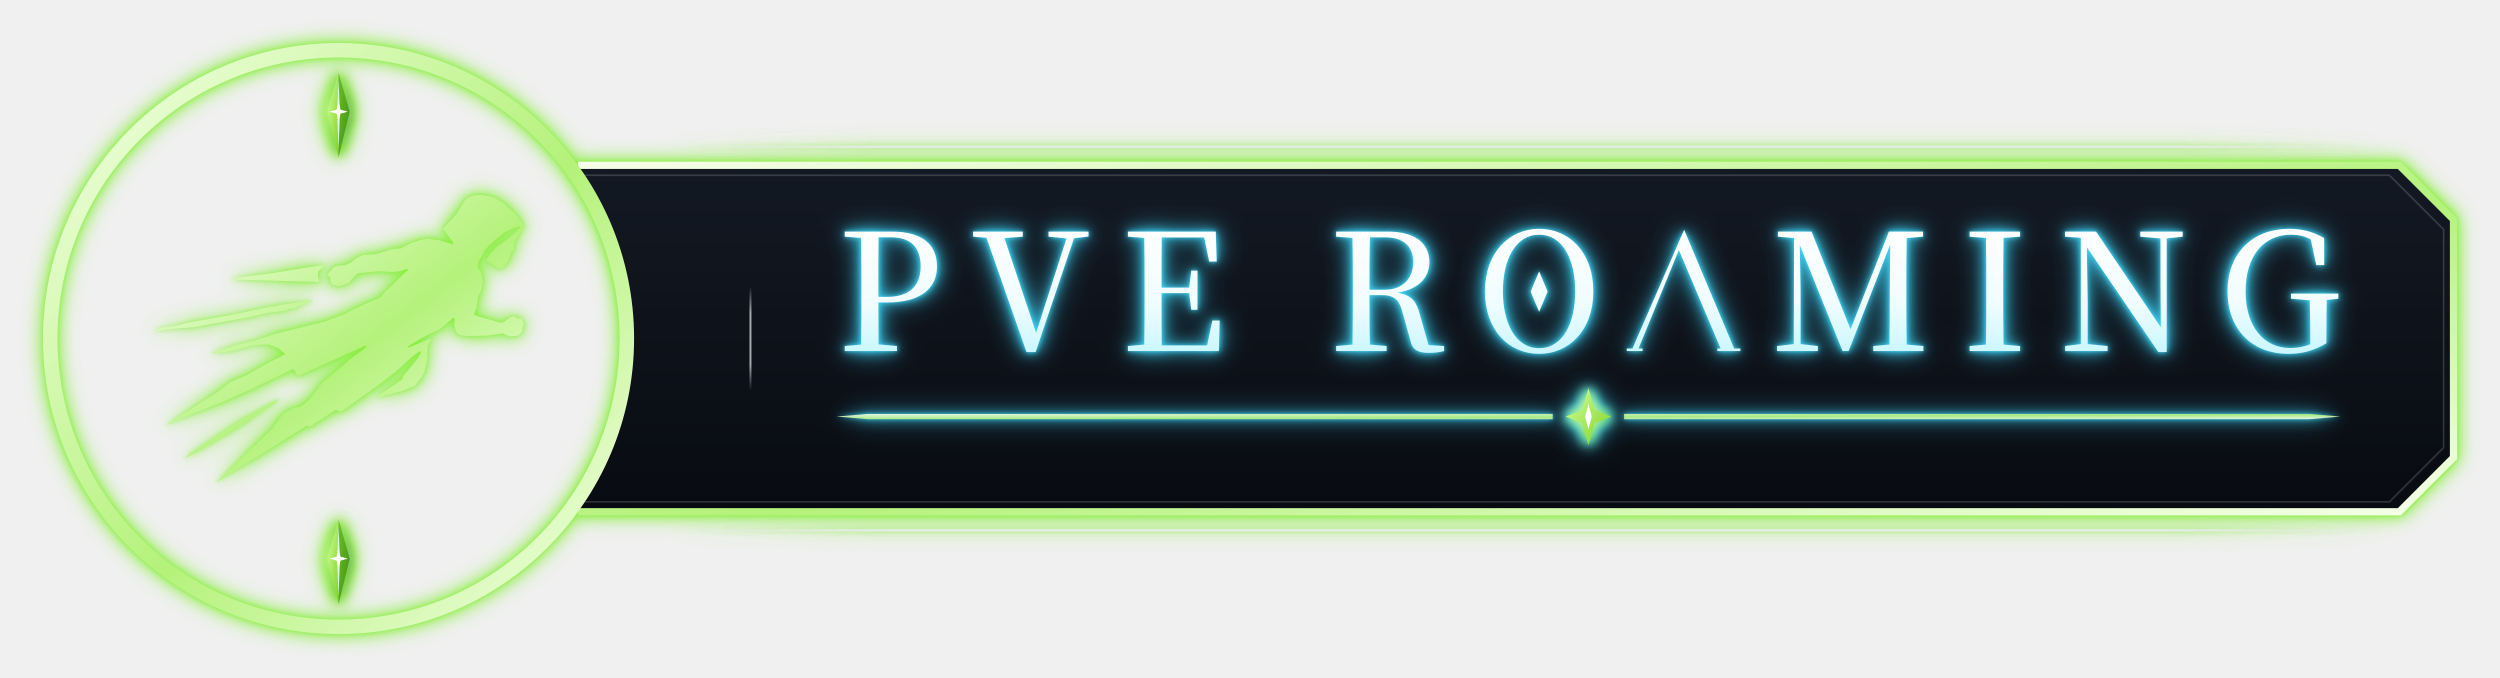
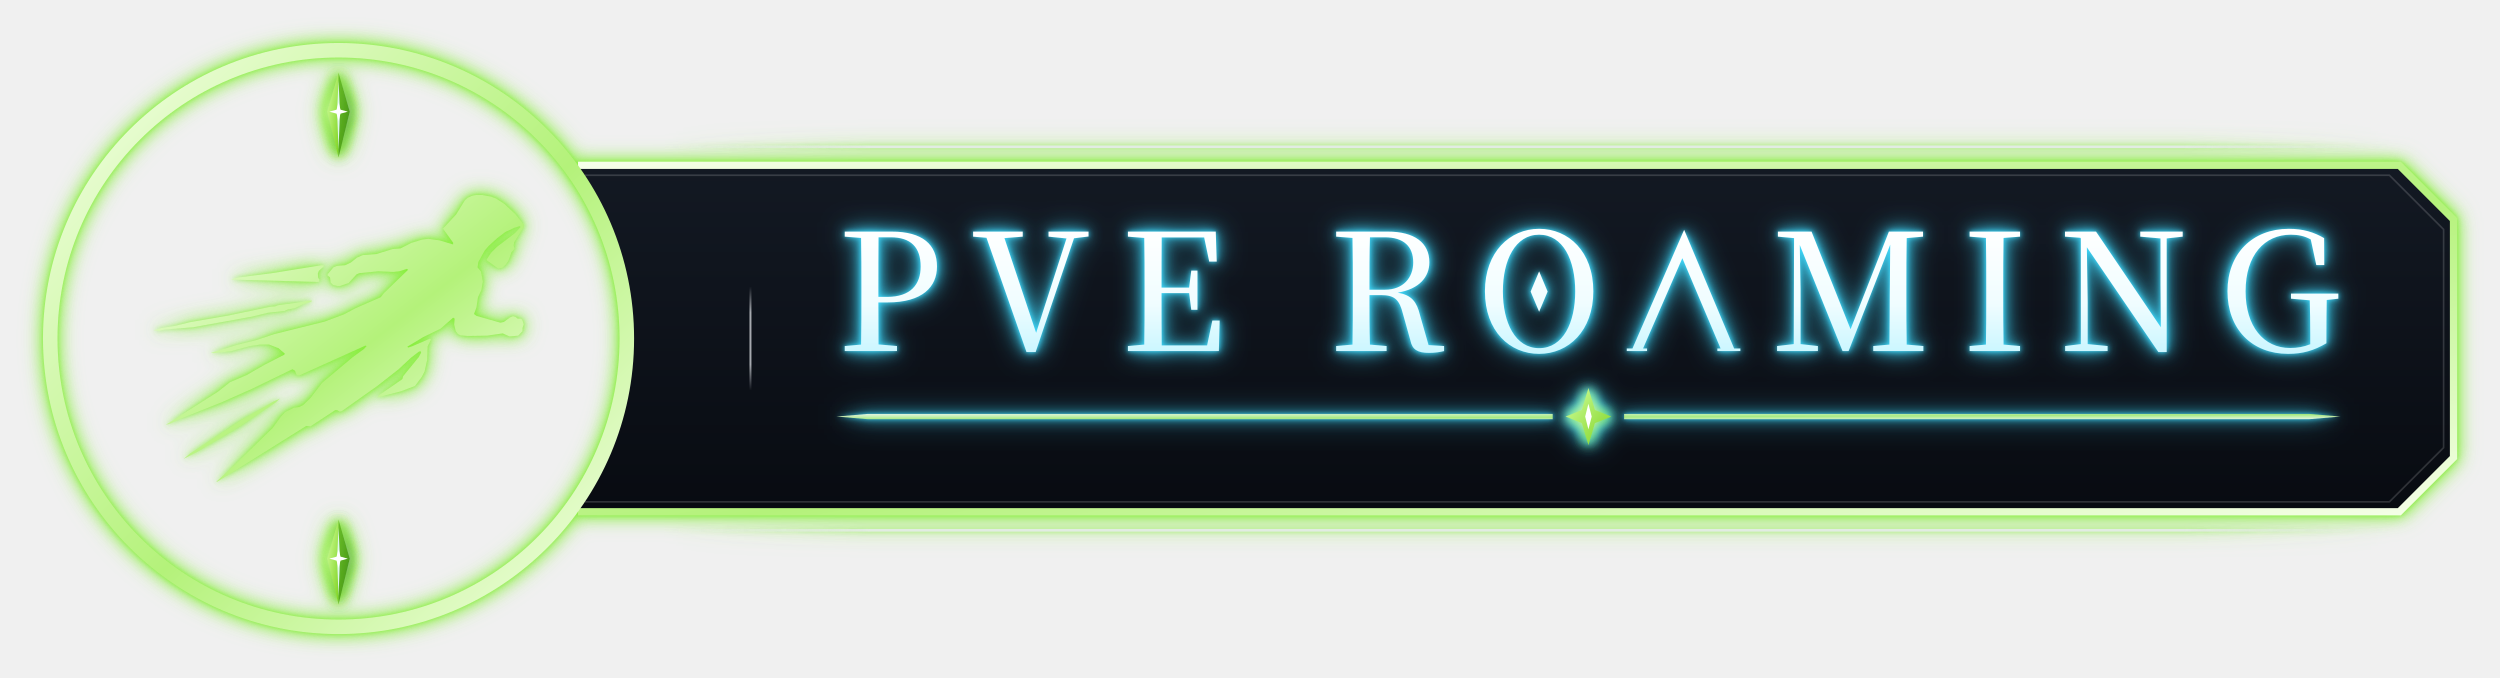
<svg xmlns="http://www.w3.org/2000/svg" viewBox="0 0 3781 1024" role="img" aria-labelledby="fa-profils-bouton-roaming-selectionne-title fa-profils-bouton-roaming-selectionne-desc">
  <defs>
    <linearGradient id="fa-profils-bouton-roaming-selectionne-silver" x1="0" y1="0" x2="1" y2="1">
      <stop offset="0" stop-color="#f6ffe9" />
      <stop offset="0.55" stop-color="#b4f27a" />
      <stop offset="1" stop-color="#f6ffe9" />
    </linearGradient>
    <linearGradient id="fa-profils-bouton-roaming-selectionne-silverText" x1="0" y1="0" x2="0" y2="1">
      <stop offset="0" stop-color="#ffffff" />
      <stop offset="0.6" stop-color="#f0fdff" />
      <stop offset="1" stop-color="#c9f6ff" />
    </linearGradient>
    <linearGradient id="fa-profils-bouton-roaming-selectionne-cyanL" x1="0" y1="0" x2="1" y2="1">
      <stop offset="0" stop-color="#d3ff9f" />
      <stop offset="1" stop-color="#7ed321" />
    </linearGradient>
    <linearGradient id="fa-profils-bouton-roaming-selectionne-cyanR" x1="0" y1="0" x2="1" y2="1">
      <stop offset="0" stop-color="#6bbf2a" />
      <stop offset="1" stop-color="#3f8f12" />
    </linearGradient>
    <filter id="fa-profils-bouton-roaming-selectionne-glow" x="-150%" y="-30%" width="400%" height="160%">
      <feGaussianBlur stdDeviation="9" result="b" />
      <feMerge>
        <feMergeNode in="b" />
        <feMergeNode in="b" />
        <feMergeNode in="SourceGraphic" />
      </feMerge>
    </filter>
    <filter id="fa-profils-bouton-roaming-selectionne-glowSoft" x="-50%" y="-50%" width="200%" height="200%">
      <feGaussianBlur stdDeviation="4" result="b" />
      <feMerge>
        <feMergeNode in="b" />
        <feMergeNode in="SourceGraphic" />
      </feMerge>
    </filter>
    <linearGradient id="fa-profils-bouton-roaming-selectionne-plateFill" x1="0" y1="0" x2="0" y2="1">
      <stop offset="0" stop-color="#131923" />
      <stop offset="1" stop-color="#080b11" />
    </linearGradient>
    <linearGradient id="fa-profils-bouton-roaming-selectionne-fadeH" x1="0" y1="0" x2="1" y2="0">
      <stop offset="0" stop-color="#e8ebef" stop-opacity="0" />
      <stop offset="0.12" stop-color="#e8ebef" stop-opacity="0.85" />
      <stop offset="0.88" stop-color="#e8ebef" stop-opacity="0.85" />
      <stop offset="1" stop-color="#e8ebef" stop-opacity="0" />
    </linearGradient>
    <linearGradient id="fa-profils-bouton-roaming-selectionne-fadeV" x1="0" y1="0" x2="0" y2="1">
      <stop offset="0" stop-color="#e8ebef" stop-opacity="0" />
      <stop offset="0.25" stop-color="#e8ebef" stop-opacity="0.7" />
      <stop offset="0.75" stop-color="#e8ebef" stop-opacity="0.7" />
      <stop offset="1" stop-color="#e8ebef" stop-opacity="0" />
    </linearGradient>
    <filter id="fa-profils-bouton-roaming-selectionne-glowStar" x="-100%" y="-100%" width="300%" height="300%">
      <feGaussianBlur stdDeviation="9" result="b" />
      <feMerge>
        <feMergeNode in="b" />
        <feMergeNode in="b" />
        <feMergeNode in="SourceGraphic" />
      </feMerge>
    </filter>
    <filter id="fa-profils-bouton-roaming-selectionne-haloLogo" filterUnits="userSpaceOnUse" x="0" y="0" width="3781" height="1024" color-interpolation-filters="sRGB">
      <feGaussianBlur in="SourceAlpha" stdDeviation="4" result="b0" />
      <feFlood flood-color="#86ee3a" flood-opacity="0.9" />
      <feComposite in2="b0" operator="in" result="h0" />
      <feGaussianBlur in="SourceAlpha" stdDeviation="12" result="b1" />
      <feFlood flood-color="#86ee3a" flood-opacity="0.85" />
      <feComposite in2="b1" operator="in" result="h1" />
      <feGaussianBlur in="SourceAlpha" stdDeviation="17" result="b2" />
      <feFlood flood-color="#86ee3a" flood-opacity="0.7" />
      <feComposite in2="b2" operator="in" result="h2" />
      <feMerge>
        <feMergeNode in="h2" />
        <feMergeNode in="h1" />
        <feMergeNode in="h0" />
        <feMergeNode in="SourceGraphic" />
      </feMerge>
    </filter>
    <filter id="fa-profils-bouton-roaming-selectionne-haloTexte" filterUnits="userSpaceOnUse" x="0" y="0" width="3781" height="1024" color-interpolation-filters="sRGB">
      <feGaussianBlur in="SourceAlpha" stdDeviation="4" result="b0" />
      <feFlood flood-color="#3fdcff" flood-opacity="1.0" />
      <feComposite in2="b0" operator="in" result="h0" />
      <feGaussianBlur in="SourceAlpha" stdDeviation="10" result="b1" />
      <feFlood flood-color="#3fdcff" flood-opacity="0.95" />
      <feComposite in2="b1" operator="in" result="h1" />
      <feGaussianBlur in="SourceAlpha" stdDeviation="20" result="b2" />
      <feFlood flood-color="#3fdcff" flood-opacity="0.85" />
      <feComposite in2="b2" operator="in" result="h2" />
      <feMerge>
        <feMergeNode in="h2" />
        <feMergeNode in="h1" />
        <feMergeNode in="h0" />
        <feMergeNode in="SourceGraphic" />
      </feMerge>
    </filter>
  </defs>
  <g filter="url(#fa-profils-bouton-roaming-selectionne-haloLogo)">
    <g shape-rendering="geometricPrecision">
      <rect x="1010" y="220" width="2599" height="4" fill="url(#fa-profils-bouton-roaming-selectionne-fadeH)" />
      <rect x="1010" y="800" width="2599" height="4" fill="url(#fa-profils-bouton-roaming-selectionne-fadeH)" />
      <path d="M 874.2 250.0 L 3628.7 250.0 L 3710.7 332.0 L 3710.7 692.0 L 3628.7 774.0 L 874.2 774.0 L 865.5 774.0 A 440 440 0 0 0 865.5 250.0 Z" fill="url(#fa-profils-bouton-roaming-selectionne-plateFill)" />
      <path d="M 884.6 265.0 L 3613.7 265.0 L 3695.7 347.0 L 3695.7 677.0 L 3613.7 759.0 L 884.6 759.0" fill="none" stroke="#ffffff" stroke-opacity="0.16" stroke-width="2.5" stroke-linejoin="miter" />
      <path d="M 874.2 250.0 L 3628.7 250.0 L 3710.7 332.0 L 3710.7 692.0 L 3628.7 774.0 L 874.2 774.0" fill="none" stroke="url(#fa-profils-bouton-roaming-selectionne-silver)" stroke-width="11" stroke-linejoin="miter" stroke-linecap="butt" />
      <rect x="1133.5" y="433.4" width="3" height="157.2" fill="url(#fa-profils-bouton-roaming-selectionne-fadeV)" />
    </g>
    <g shape-rendering="geometricPrecision">
      <circle cx="512" cy="512" r="436" fill="none" stroke="url(#fa-profils-bouton-roaming-selectionne-silver)" stroke-width="22" />
      <g transform="translate(512 512) scale(2.3069) translate(-159.38 -182.88)">
        <path d="M 121.0 222.2 L 117.0 224.0 L 96.0 236.0 L 62.0 258.2 L 57.8 261.8 L 66.8 257.2 L 94.0 241.0 L 118.2 224.8 Z M 142.0 158.0 L 138.8 158.0 L 134.8 159.0 L 119.8 161.0 L 117.8 161.8 L 114.8 162.0 L 87.2 167.8 L 61.8 172.2 L 52.5 174.5 L 43.2 176.0 L 38.0 177.5 L 41.8 177.8 L 45.2 177.0 L 64.0 175.5 L 102.8 168.5 L 113.0 166.0 L 124.0 164.8 L 126.2 163.8 L 130.8 163.0 L 135.8 160.5 L 141.5 158.8 Z M 149.8 135.0 L 148.2 134.8 L 116.0 140.0 L 92.5 143.0 L 88.8 144.2 L 146.2 145.8 L 146.8 145.5 L 146.8 144.2 L 146.0 143.0 L 145.8 140.2 L 146.5 138.5 L 149.8 135.5 Z M 275.5 101.5 L 268.0 94.5 L 262.5 91.0 L 259.2 89.8 L 253.8 88.8 L 249.5 88.8 L 247.2 89.2 L 244.2 90.5 L 242.2 92.2 L 236.5 101.5 L 227.8 110.8 L 234.5 120.0 L 234.5 121.2 L 225.5 118.5 L 218.2 117.5 L 214.2 118.0 L 207.0 120.2 L 200.0 123.8 L 194.8 124.2 L 184.2 127.5 L 175.2 128.2 L 171.5 129.8 L 167.5 133.0 L 163.8 134.8 L 158.5 135.2 L 156.0 136.2 L 152.2 140.8 L 152.2 141.5 L 153.8 142.8 L 154.2 146.2 L 155.8 147.8 L 158.8 148.5 L 160.2 148.5 L 166.0 146.5 L 171.2 140.8 L 173.0 140.0 L 185.5 138.8 L 195.2 139.2 L 199.2 138.8 L 204.2 137.2 L 205.0 137.8 L 189.2 153.0 L 187.0 155.8 L 170.5 163.0 L 163.0 167.0 L 150.2 171.8 L 117.2 180.0 L 105.8 183.8 L 93.0 187.0 L 75.8 192.2 L 77.2 192.5 L 88.8 191.2 L 101.5 187.8 L 108.2 186.8 L 113.8 186.8 L 120.0 189.2 L 124.2 192.8 L 123.8 193.5 L 111.0 200.0 L 99.2 206.8 L 88.2 211.5 L 80.2 217.8 L 46.0 239.5 L 48.8 238.8 L 57.5 234.8 L 82.5 224.8 L 102.8 215.8 L 129.2 203.0 L 130.8 204.0 L 132.0 207.0 L 133.5 207.2 L 177.0 187.5 L 177.8 187.8 L 176.0 189.8 L 168.8 195.0 L 148.5 212.0 L 141.0 221.8 L 136.2 226.5 L 133.5 227.8 L 130.2 228.2 L 124.5 231.0 L 121.2 234.5 L 116.2 241.5 L 92.8 264.2 L 79.5 276.5 L 79.5 277.0 L 138.2 240.2 L 141.0 240.5 L 157.2 229.8 L 158.5 229.8 L 160.2 230.8 L 161.5 230.5 L 184.5 214.2 L 198.8 203.0 L 206.8 195.5 L 212.0 191.5 L 213.2 191.2 L 213.5 192.2 L 212.0 195.0 L 201.8 207.5 L 201.2 209.5 L 186.2 219.8 L 184.8 221.5 L 200.2 217.5 L 209.5 214.0 L 214.0 208.0 L 215.8 204.5 L 217.5 196.8 L 217.8 188.0 L 220.0 183.5 L 219.2 183.0 L 207.5 188.0 L 205.0 188.8 L 204.5 188.2 L 214.8 182.0 L 226.2 176.5 L 234.5 169.2 L 235.5 169.8 L 235.2 173.8 L 236.2 178.0 L 237.5 179.8 L 239.2 180.8 L 244.0 181.2 L 256.8 181.0 L 267.0 179.5 L 271.5 181.5 L 277.2 181.0 L 280.0 178.0 L 280.0 176.0 L 280.8 173.5 L 279.8 170.5 L 279.0 169.8 L 276.8 169.8 L 275.5 168.8 L 273.8 168.2 L 271.8 169.0 L 267.8 172.0 L 265.5 172.5 L 249.8 168.0 L 248.2 166.8 L 249.8 162.5 L 250.8 155.8 L 253.0 151.2 L 254.0 145.5 L 252.8 139.0 L 250.5 136.2 L 251.0 132.8 L 255.2 125.2 L 257.8 122.2 L 263.5 117.0 L 268.8 113.0 L 274.8 110.2 L 278.2 109.2 L 278.8 109.8 L 275.0 113.8 L 263.2 122.8 L 259.5 126.5 L 256.5 131.0 L 256.8 131.8 L 264.0 137.0 L 266.8 136.5 L 269.2 134.2 L 270.8 131.8 L 272.8 126.2 L 274.8 124.0 L 274.2 122.0 L 274.5 119.8 L 280.8 109.8 L 280.8 108.2 Z" fill="url(#fa-profils-bouton-roaming-selectionne-silver)" fill-rule="evenodd" />
      </g>
      <g filter="url(#fa-profils-bouton-roaming-selectionne-glow)">
        <path d="M 512 110 L 512 238 L 495 168.88 Z" fill="url(#fa-profils-bouton-roaming-selectionne-cyanL)" />
        <path d="M 512 110 L 529 168.88 L 512 238 Z" fill="url(#fa-profils-bouton-roaming-selectionne-cyanR)" />
        <path d="M 512 122 L 514.2 168.88 L 512 226 L 509.8 168.88 Z" fill="#e8fdff" opacity="0.9" />
        <path d="M 512 154.88 L 515 165.88 L 526 168.88 L 515 171.88 L 512 182.88 L 509 171.88 L 498 168.88 L 509 165.88 Z" fill="#ffffff" />
      </g>
      <g filter="url(#fa-profils-bouton-roaming-selectionne-glow)">
        <path d="M 512 786 L 512 914 L 495 844.88 Z" fill="url(#fa-profils-bouton-roaming-selectionne-cyanL)" />
        <path d="M 512 786 L 529 844.88 L 512 914 Z" fill="url(#fa-profils-bouton-roaming-selectionne-cyanR)" />
        <path d="M 512 798 L 514.2 844.88 L 512 902 L 509.8 844.88 Z" fill="#e8fdff" opacity="0.9" />
        <path d="M 512 830.88 L 515 841.88 L 526 844.88 L 515 847.88 L 512 858.88 L 509 847.88 L 498 844.88 L 509 841.88 Z" fill="#ffffff" />
      </g>
    </g>
  </g>
  <g filter="url(#fa-profils-bouton-roaming-selectionne-haloTexte)">
    <g>
-       <path d="M1277.593 357.914 1302.284 359.889C1302.778 384.58 1302.778 409.272 1302.778 434.21V447.296C1302.778 471.988 1302.778 496.926 1302.284 521.123L1277.593 523.346V531.0H1356.605V523.346L1328.704 520.877L1328.457 457.42H1342.284C1395.37 457.42 1417.099 433.716 1417.099 403.099C1417.099 370.259 1395.617 350.259 1348.457 350.259H1277.593ZM1328.457 449.025V434.21C1328.457 409.025 1328.457 383.84 1328.704 358.901H1346.975C1377.84 358.901 1392.407 374.21 1392.407 403.099C1392.407 430.259 1377.346 449.025 1341.543 449.025Z M1585.802 357.914 1612.963 360.63 1567.037 503.346 1519.136 360.136 1546.79 357.914V350.259H1471.728V357.914L1491.975 359.642L1552.469 532.481H1566.296L1624.321 360.383L1646.296 357.667V350.259H1585.802Z M1828.827 395.691H1840.185L1838.704 350.259H1705.864V357.914L1730.556 359.889C1731.049 384.58 1731.049 409.272 1731.049 434.21V447.296C1731.049 471.988 1731.049 496.926 1730.556 521.123L1705.864 523.346V531.0H1843.395L1844.63 484.827H1833.519L1825.617 522.358H1756.975C1756.728 497.42 1756.728 472.235 1756.728 443.346H1798.457L1801.667 468.531H1811.049V409.272H1801.667L1798.457 434.951H1756.728C1756.728 408.284 1756.728 383.346 1756.975 359.148H1821.173Z  M2020.802 357.914 2045.494 359.889C2045.988 384.58 2045.988 409.272 2045.988 434.21V447.296C2045.988 471.988 2045.988 496.926 2045.494 521.123L2020.802 523.346V531.0H2097.099V523.346L2071.914 521.123C2071.173 496.926 2071.173 472.481 2071.173 446.309H2088.704C2110.185 446.309 2116.605 454.21 2121.79 474.704L2133.148 515.198C2135.864 528.531 2143.765 533.716 2161.296 533.716C2170.926 533.716 2177.593 532.481 2184.012 531.0V523.346L2160.556 521.864L2147.716 476.926C2142.778 456.679 2135.37 446.309 2113.889 442.605C2146.728 437.173 2161.79 418.654 2161.79 396.679C2161.79 367.049 2139.074 350.259 2098.827 350.259H2020.802ZM2071.914 358.901H2094.136C2123.272 358.901 2137.346 372.975 2137.346 396.926C2137.346 419.889 2122.284 438.16 2094.63 438.16H2071.173C2071.173 408.284 2071.173 383.346 2071.914 358.901Z M2327.778 535.198C2372.222 535.198 2409.753 500.383 2409.753 440.63C2409.753 380.383 2372.222 346.062 2327.778 346.062C2283.58 346.062 2245.802 381.123 2245.802 440.63C2245.802 501.123 2283.58 535.198 2327.778 535.198ZM2327.778 526.556C2291.728 526.556 2272.963 488.037 2272.963 440.63C2272.963 393.469 2291.728 354.951 2327.778 354.951C2364.074 354.951 2382.346 393.469 2382.346 440.63C2382.346 488.037 2364.074 526.556 2327.778 526.556Z M 2327.78 410.40 L 2340.63 441.00 L 2327.78 471.60 L 2314.93 441.00 Z M 2547.10 347.54 L 2622.70 527.05 L 2632.16 527.05 L 2632.16 531.00 L 2597.35 531.00 L 2597.35 527.05 L 2602.26 527.05 L 2539.15 378.14 L 2478.16 527.05 L 2484.26 527.05 L 2484.26 531.00 L 2460.31 531.00 L 2460.31 527.05 L 2468.93 527.05 Z M2857.284 531.0H2908.889V523.346L2883.704 521.123C2883.21 496.926 2883.21 471.988 2883.21 447.296V434.21C2883.21 409.272 2883.21 384.58 2883.704 360.136L2908.395 357.914V350.259H2856.79L2798.765 497.914L2739.753 350.259H2688.889V357.914L2713.333 360.136L2712.84 520.383L2687.654 523.346V531.0H2749.383V523.346L2723.21 520.383V437.42L2721.975 370.506L2786.667 531.0H2795.802L2858.765 370.012L2858.025 450.506C2857.778 472.235 2858.025 496.432 2857.531 521.123L2833.086 523.346V531.0Z M2978.827 357.914 3003.519 359.889C3004.012 384.58 3004.012 409.272 3004.012 434.21V447.296C3004.012 471.988 3004.012 496.926 3003.519 521.123L2978.827 523.346V531.0H3055.123V523.346L3030.185 521.123C3029.691 496.432 3029.691 471.988 3029.691 447.049V434.21C3029.691 409.272 3029.691 384.58 3030.185 359.889L3055.123 357.914V350.259H2978.827Z M3264.321 532.481H3276.914V360.63L3301.111 357.914V350.259H3236.914V357.914L3267.531 360.63V429.519L3268.025 494.951L3170 350.259H3123.086V357.914L3146.296 359.642L3147.037 360.63V520.383L3123.333 523.346V531.0H3187.531V523.346L3157.407 520.383V456.432L3156.173 373.963Z M3464.877 451.741 3493.272 454.21C3493.765 471.494 3494.012 488.531 3494.012 506.062V520.63C3484.136 524.58 3474.506 526.309 3463.395 526.309C3423.642 526.309 3396.235 493.716 3396.235 440.63C3396.235 385.815 3424.877 354.951 3464.63 354.951C3476.481 354.951 3485.617 357.173 3494.753 362.111L3503.148 400.877H3515.247L3515 360.136C3499.691 351.247 3483.642 346.062 3461.667 346.062C3406.605 346.062 3368.827 383.593 3368.827 440.383C3368.827 497.667 3405.617 535.198 3460.679 535.198C3482.654 535.198 3499.444 530.259 3518.457 519.148V506.556C3518.457 486.802 3518.704 469.765 3518.951 453.716L3536.481 451.741V444.086H3464.877Z" fill="url(#fa-profils-bouton-roaming-selectionne-silverText)" />
+       <path d="M1277.593 357.914 1302.284 359.889C1302.778 384.58 1302.778 409.272 1302.778 434.21V447.296C1302.778 471.988 1302.778 496.926 1302.284 521.123L1277.593 523.346V531.0H1356.605V523.346L1328.704 520.877L1328.457 457.42H1342.284C1395.37 457.42 1417.099 433.716 1417.099 403.099C1417.099 370.259 1395.617 350.259 1348.457 350.259H1277.593ZM1328.457 449.025V434.21C1328.457 409.025 1328.457 383.84 1328.704 358.901H1346.975C1377.84 358.901 1392.407 374.21 1392.407 403.099C1392.407 430.259 1377.346 449.025 1341.543 449.025Z M1585.802 357.914 1612.963 360.63 1567.037 503.346 1519.136 360.136 1546.79 357.914V350.259H1471.728V357.914L1491.975 359.642L1552.469 532.481H1566.296L1624.321 360.383L1646.296 357.667V350.259H1585.802Z M1828.827 395.691H1840.185L1838.704 350.259H1705.864V357.914L1730.556 359.889C1731.049 384.58 1731.049 409.272 1731.049 434.21V447.296C1731.049 471.988 1731.049 496.926 1730.556 521.123L1705.864 523.346V531.0H1843.395L1844.63 484.827H1833.519L1825.617 522.358H1756.975C1756.728 497.42 1756.728 472.235 1756.728 443.346H1798.457L1801.667 468.531H1811.049V409.272H1801.667L1798.457 434.951H1756.728C1756.728 408.284 1756.728 383.346 1756.975 359.148H1821.173Z  M2020.802 357.914 2045.494 359.889C2045.988 384.58 2045.988 409.272 2045.988 434.21V447.296C2045.988 471.988 2045.988 496.926 2045.494 521.123L2020.802 523.346V531.0H2097.099V523.346L2071.914 521.123C2071.173 496.926 2071.173 472.481 2071.173 446.309H2088.704C2110.185 446.309 2116.605 454.21 2121.79 474.704L2133.148 515.198C2135.864 528.531 2143.765 533.716 2161.296 533.716C2170.926 533.716 2177.593 532.481 2184.012 531.0V523.346L2160.556 521.864L2147.716 476.926C2142.778 456.679 2135.37 446.309 2113.889 442.605C2146.728 437.173 2161.79 418.654 2161.79 396.679C2161.79 367.049 2139.074 350.259 2098.827 350.259H2020.802ZM2071.914 358.901H2094.136C2123.272 358.901 2137.346 372.975 2137.346 396.926C2137.346 419.889 2122.284 438.16 2094.63 438.16H2071.173C2071.173 408.284 2071.173 383.346 2071.914 358.901Z M2327.778 535.198C2372.222 535.198 2409.753 500.383 2409.753 440.63C2409.753 380.383 2372.222 346.062 2327.778 346.062C2283.58 346.062 2245.802 381.123 2245.802 440.63C2245.802 501.123 2283.58 535.198 2327.778 535.198ZM2327.778 526.556C2291.728 526.556 2272.963 488.037 2272.963 440.63C2272.963 393.469 2291.728 354.951 2327.778 354.951C2364.074 354.951 2382.346 393.469 2382.346 440.63C2382.346 488.037 2364.074 526.556 2327.778 526.556Z M 2327.78 410.40 L 2340.63 441.00 L 2327.78 471.60 L 2314.93 441.00 Z M 2547.10 347.54 L 2622.69 527.05 L 2632.15 527.05 L 2632.15 531.00 L 2597.34 531.00 L 2597.34 527.05 L 2602.25 527.05 L 2544.39 390.50 L 2484.94 527.05 L 2491.03 527.05 L 2491.03 531.00 L 2460.32 531.00 L 2460.32 527.05 L 2468.94 527.05 Z M2857.284 531.0H2908.889V523.346L2883.704 521.123C2883.21 496.926 2883.21 471.988 2883.21 447.296V434.21C2883.21 409.272 2883.21 384.58 2883.704 360.136L2908.395 357.914V350.259H2856.79L2798.765 497.914L2739.753 350.259H2688.889V357.914L2713.333 360.136L2712.84 520.383L2687.654 523.346V531.0H2749.383V523.346L2723.21 520.383V437.42L2721.975 370.506L2786.667 531.0H2795.802L2858.765 370.012L2858.025 450.506C2857.778 472.235 2858.025 496.432 2857.531 521.123L2833.086 523.346V531.0Z M2978.827 357.914 3003.519 359.889C3004.012 384.58 3004.012 409.272 3004.012 434.21V447.296C3004.012 471.988 3004.012 496.926 3003.519 521.123L2978.827 523.346V531.0H3055.123V523.346L3030.185 521.123C3029.691 496.432 3029.691 471.988 3029.691 447.049V434.21C3029.691 409.272 3029.691 384.58 3030.185 359.889L3055.123 357.914V350.259H2978.827Z M3264.321 532.481H3276.914V360.63L3301.111 357.914V350.259H3236.914V357.914L3267.531 360.63V429.519L3268.025 494.951L3170 350.259H3123.086V357.914L3146.296 359.642L3147.037 360.63V520.383L3123.333 523.346V531.0H3187.531V523.346L3157.407 520.383V456.432L3156.173 373.963Z M3464.877 451.741 3493.272 454.21C3493.765 471.494 3494.012 488.531 3494.012 506.062V520.63C3484.136 524.58 3474.506 526.309 3463.395 526.309C3423.642 526.309 3396.235 493.716 3396.235 440.63C3396.235 385.815 3424.877 354.951 3464.63 354.951C3476.481 354.951 3485.617 357.173 3494.753 362.111L3503.148 400.877H3515.247L3515 360.136C3499.691 351.247 3483.642 346.062 3461.667 346.062C3406.605 346.062 3368.827 383.593 3368.827 440.383C3368.827 497.667 3405.617 535.198 3460.679 535.198C3482.654 535.198 3499.444 530.259 3518.457 519.148V506.556C3518.457 486.802 3518.704 469.765 3518.951 453.716L3536.481 451.741V444.086H3464.877Z" fill="url(#fa-profils-bouton-roaming-selectionne-silverText)" />
      <path d="M 1265.0 630.0 L 1312.5 626.0 L 2348.3 626.0 L 2348.3 634.0 L 1312.5 634.0 Z M 3539.7 630.0 L 3492.2 626.0 L 2456.3 626.0 L 2456.3 634.0 L 3492.2 634.0 Z" fill="url(#fa-profils-bouton-roaming-selectionne-silver)" opacity="0.9" />
      <g filter="url(#fa-profils-bouton-roaming-selectionne-glowStar)">
        <path d="M 2402.3 586.8 L 2412.2 620.1 L 2436.9 630.0 L 2412.2 639.9 L 2402.3 673.2 L 2392.4 639.9 L 2367.8 630.0 L 2392.4 620.1 Z" fill="url(#fa-profils-bouton-roaming-selectionne-cyanL)" />
        <path d="M 2402.3 610.6 L 2407.3 630.0 L 2402.3 649.4 L 2397.4 630.0 Z" fill="#ffffff" />
      </g>
    </g>
  </g>
</svg>
